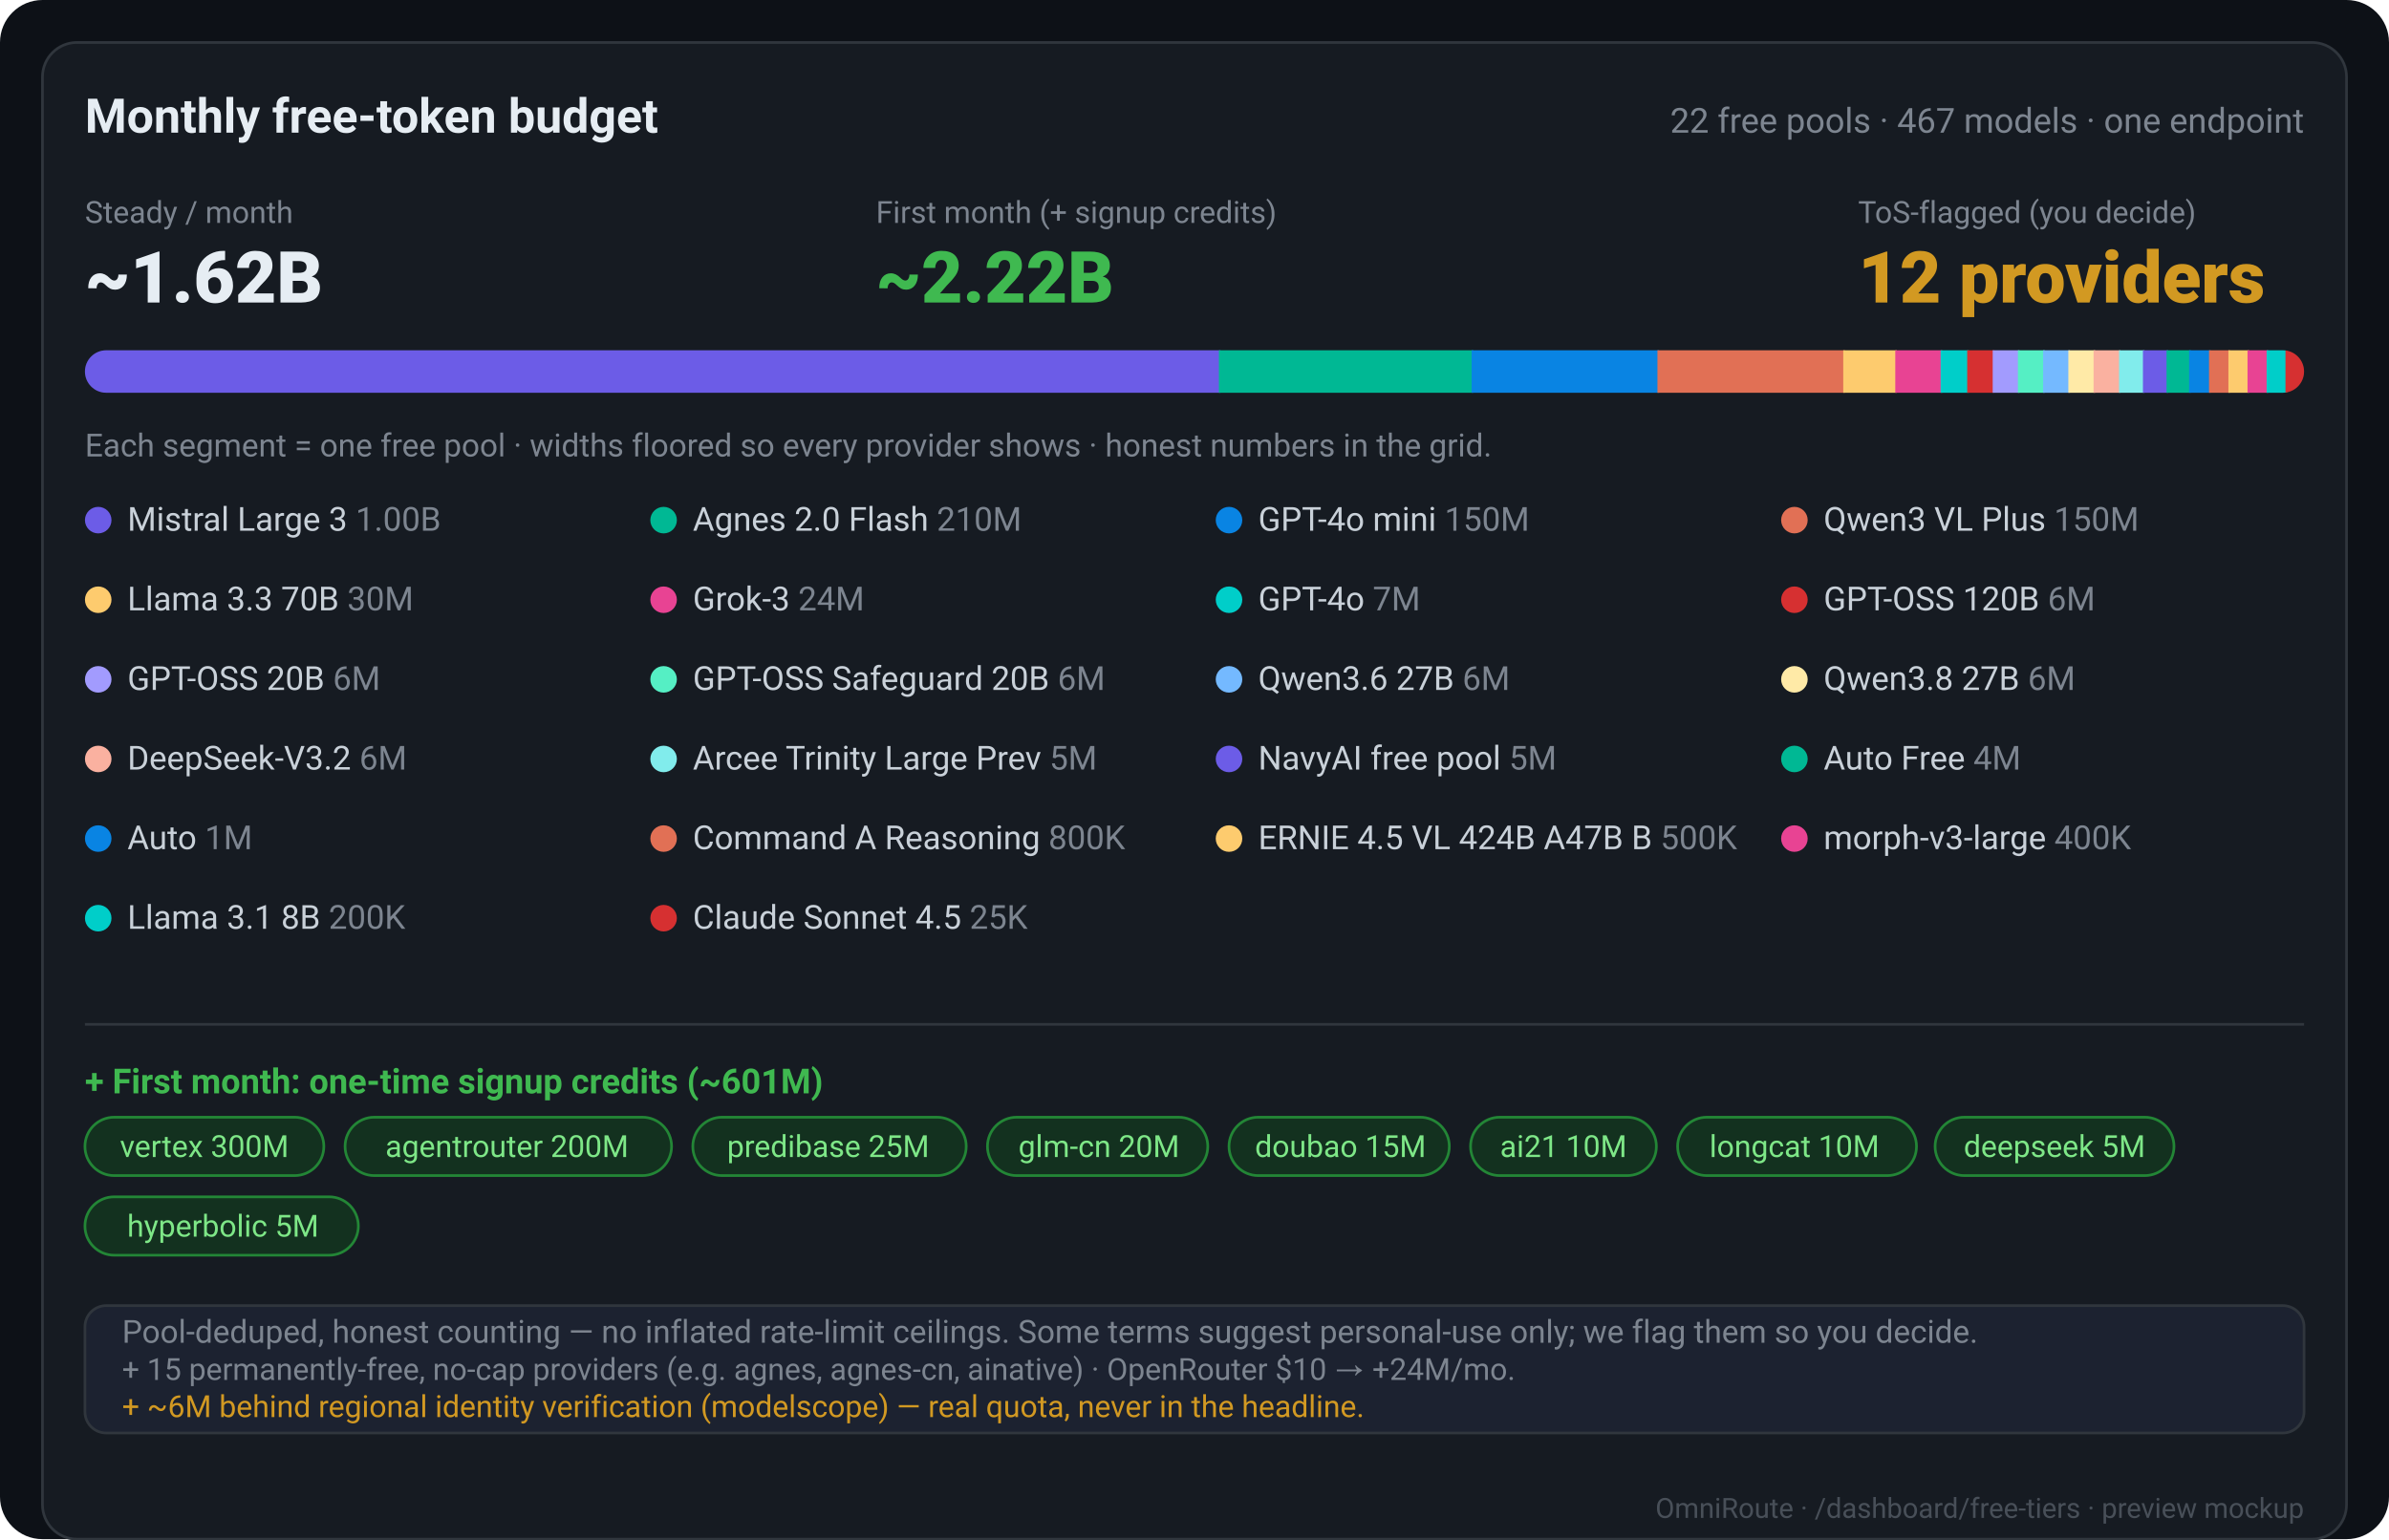
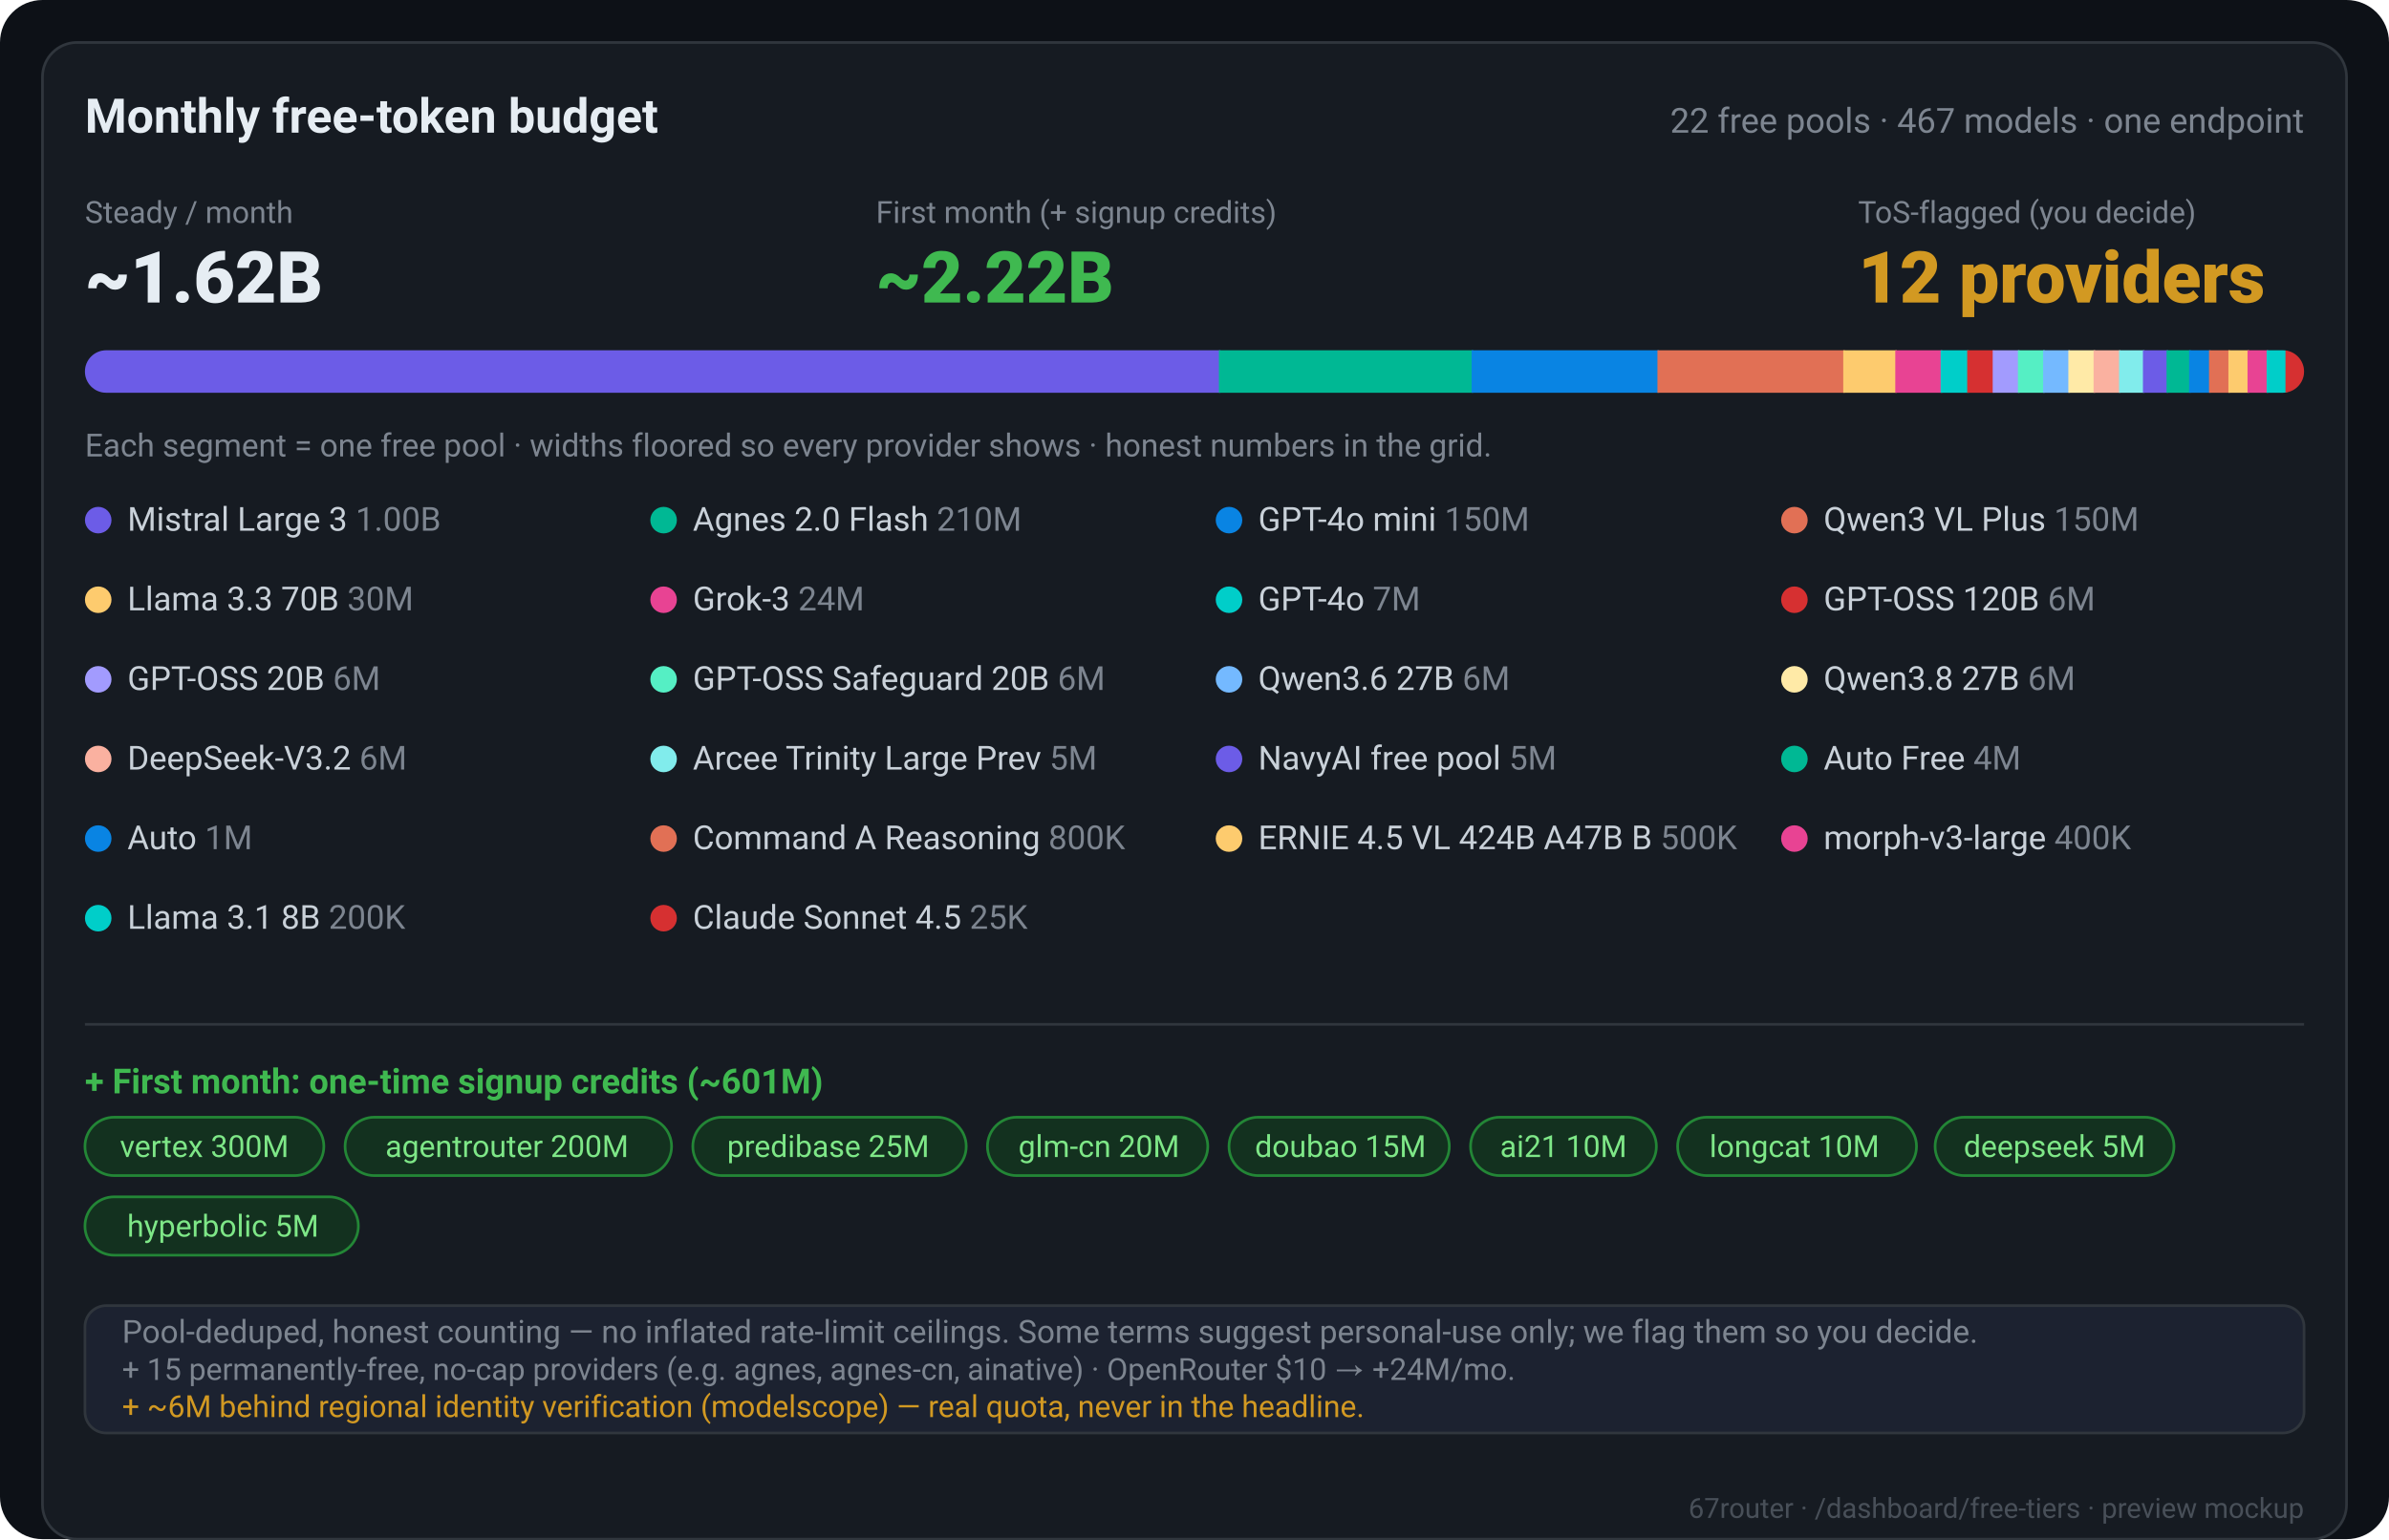
<svg xmlns="http://www.w3.org/2000/svg" width="900" height="580" viewBox="0 0 900 580" font-family="-apple-system,Segoe UI,Roboto,Helvetica,Arial,sans-serif">
  <rect width="900" height="580" rx="16" fill="#0d1117" />
  <rect x="16" y="16" width="868" height="564" rx="13" fill="#161b22" stroke="#30363d" />
-   <text x="868" y="572" fill="#484f58" font-size="10.5" text-anchor="end">OmniRoute · /dashboard/free-tiers · preview mockup</text>
+   <text x="868" y="572" fill="#484f58" font-size="10.5" text-anchor="end">67router · /dashboard/free-tiers · preview mockup</text>
  <text x="32" y="50" fill="#e6edf3" font-size="18" font-weight="700">Monthly free-token budget</text>
  <text x="868" y="50" fill="#7d8590" font-size="13" text-anchor="end">22 free pools · 467 models · one endpoint</text>
  <text x="32" y="84" fill="#7d8590" font-size="11.5">Steady / month</text>
  <text x="32" y="114" fill="#e6edf3" font-size="27" font-weight="800">~1.62B</text>
  <text x="330" y="84" fill="#7d8590" font-size="11.5">First month (+ signup credits)</text>
  <text x="330" y="114" fill="#3fb950" font-size="27" font-weight="800">~2.22B</text>
  <text x="700" y="84" fill="#7d8590" font-size="11.5">ToS-flagged (you decide)</text>
  <text x="700" y="114" fill="#d29922" font-size="27" font-weight="800">12 providers</text>
  <clipPath id="bar">
    <rect x="32" y="132" width="836" height="16" rx="8" />
  </clipPath>
  <g clip-path="url(#bar)">
    <rect x="32" y="132" width="836" height="16" fill="#21262d" />
    <rect x="32.0" y="132" width="427.8" height="16" fill="#6c5ce7" />
    <rect x="459.2" y="132" width="95.8" height="16" fill="#00b894" />
    <rect x="554.4" y="132" width="70.6" height="16" fill="#0984e3" />
    <rect x="624.4" y="132" width="70.6" height="16" fill="#e17055" />
    <rect x="694.4" y="132" width="20.2" height="16" fill="#fdcb6e" />
    <rect x="714.0" y="132" width="17.7" height="16" fill="#e84393" />
    <rect x="731.1" y="132" width="10.6" height="16" fill="#00cec9" />
    <rect x="741.1" y="132" width="10.1" height="16" fill="#d63031" />
    <rect x="750.7" y="132" width="10.1" height="16" fill="#a29bfe" />
    <rect x="760.2" y="132" width="10.1" height="16" fill="#55efc4" />
    <rect x="769.7" y="132" width="10.1" height="16" fill="#74b9ff" />
    <rect x="779.2" y="132" width="10.1" height="16" fill="#ffeaa7" />
    <rect x="788.7" y="132" width="10.1" height="16" fill="#fab1a0" />
    <rect x="798.3" y="132" width="9.6" height="16" fill="#81ecec" />
    <rect x="807.3" y="132" width="9.5" height="16" fill="#6c5ce7" />
    <rect x="816.2" y="132" width="9.1" height="16" fill="#00b894" />
    <rect x="824.7" y="132" width="8.1" height="16" fill="#0984e3" />
    <rect x="832.2" y="132" width="7.9" height="16" fill="#e17055" />
    <rect x="839.5" y="132" width="7.8" height="16" fill="#fdcb6e" />
    <rect x="846.7" y="132" width="7.8" height="16" fill="#e84393" />
    <rect x="853.9" y="132" width="7.7" height="16" fill="#00cec9" />
    <rect x="861.0" y="132" width="7.6" height="16" fill="#d63031" />
  </g>
  <text x="32" y="172" fill="#7d8590" font-size="12">Each segment = one free pool · widths floored so every provider shows · honest numbers in the grid.</text>
  <circle cx="37" cy="196" r="5" fill="#6c5ce7" />
  <text x="48" y="200" fill="#c9d1d9" font-size="12.5">Mistral Large 3 <tspan fill="#7d8590">1.00B</tspan>
  </text>
  <circle cx="250" cy="196" r="5" fill="#00b894" />
  <text x="261" y="200" fill="#c9d1d9" font-size="12.5">Agnes 2.0 Flash <tspan fill="#7d8590">210M</tspan>
  </text>
  <circle cx="463" cy="196" r="5" fill="#0984e3" />
  <text x="474" y="200" fill="#c9d1d9" font-size="12.5">GPT-4o mini <tspan fill="#7d8590">150M</tspan>
  </text>
  <circle cx="676" cy="196" r="5" fill="#e17055" />
  <text x="687" y="200" fill="#c9d1d9" font-size="12.5">Qwen3 VL Plus <tspan fill="#7d8590">150M</tspan>
  </text>
  <circle cx="37" cy="226" r="5" fill="#fdcb6e" />
  <text x="48" y="230" fill="#c9d1d9" font-size="12.5">Llama 3.3 70B <tspan fill="#7d8590">30M</tspan>
  </text>
  <circle cx="250" cy="226" r="5" fill="#e84393" />
  <text x="261" y="230" fill="#c9d1d9" font-size="12.5">Grok-3 <tspan fill="#7d8590">24M</tspan>
  </text>
  <circle cx="463" cy="226" r="5" fill="#00cec9" />
  <text x="474" y="230" fill="#c9d1d9" font-size="12.5">GPT-4o <tspan fill="#7d8590">7M</tspan>
  </text>
  <circle cx="676" cy="226" r="5" fill="#d63031" />
  <text x="687" y="230" fill="#c9d1d9" font-size="12.5">GPT-OSS 120B <tspan fill="#7d8590">6M</tspan>
  </text>
  <circle cx="37" cy="256" r="5" fill="#a29bfe" />
  <text x="48" y="260" fill="#c9d1d9" font-size="12.5">GPT-OSS 20B <tspan fill="#7d8590">6M</tspan>
  </text>
  <circle cx="250" cy="256" r="5" fill="#55efc4" />
  <text x="261" y="260" fill="#c9d1d9" font-size="12.5">GPT-OSS Safeguard 20B <tspan fill="#7d8590">6M</tspan>
  </text>
  <circle cx="463" cy="256" r="5" fill="#74b9ff" />
  <text x="474" y="260" fill="#c9d1d9" font-size="12.5">Qwen3.6 27B <tspan fill="#7d8590">6M</tspan>
  </text>
  <circle cx="676" cy="256" r="5" fill="#ffeaa7" />
  <text x="687" y="260" fill="#c9d1d9" font-size="12.5">Qwen3.8 27B <tspan fill="#7d8590">6M</tspan>
  </text>
  <circle cx="37" cy="286" r="5" fill="#fab1a0" />
  <text x="48" y="290" fill="#c9d1d9" font-size="12.5">DeepSeek-V3.2 <tspan fill="#7d8590">6M</tspan>
  </text>
  <circle cx="250" cy="286" r="5" fill="#81ecec" />
  <text x="261" y="290" fill="#c9d1d9" font-size="12.5">Arcee Trinity Large Prev <tspan fill="#7d8590">5M</tspan>
  </text>
  <circle cx="463" cy="286" r="5" fill="#6c5ce7" />
  <text x="474" y="290" fill="#c9d1d9" font-size="12.5">NavyAI free pool <tspan fill="#7d8590">5M</tspan>
  </text>
  <circle cx="676" cy="286" r="5" fill="#00b894" />
  <text x="687" y="290" fill="#c9d1d9" font-size="12.5">Auto Free <tspan fill="#7d8590">4M</tspan>
  </text>
  <circle cx="37" cy="316" r="5" fill="#0984e3" />
  <text x="48" y="320" fill="#c9d1d9" font-size="12.5">Auto <tspan fill="#7d8590">1M</tspan>
  </text>
  <circle cx="250" cy="316" r="5" fill="#e17055" />
  <text x="261" y="320" fill="#c9d1d9" font-size="12.5">Command A Reasoning <tspan fill="#7d8590">800K</tspan>
  </text>
  <circle cx="463" cy="316" r="5" fill="#fdcb6e" />
  <text x="474" y="320" fill="#c9d1d9" font-size="12.5">ERNIE 4.5 VL 424B A47B B <tspan fill="#7d8590">500K</tspan>
  </text>
  <circle cx="676" cy="316" r="5" fill="#e84393" />
  <text x="687" y="320" fill="#c9d1d9" font-size="12.5">morph-v3-large <tspan fill="#7d8590">400K</tspan>
  </text>
  <circle cx="37" cy="346" r="5" fill="#00cec9" />
  <text x="48" y="350" fill="#c9d1d9" font-size="12.5">Llama 3.1 8B <tspan fill="#7d8590">200K</tspan>
  </text>
  <circle cx="250" cy="346" r="5" fill="#d63031" />
  <text x="261" y="350" fill="#c9d1d9" font-size="12.5">Claude Sonnet 4.5 <tspan fill="#7d8590">25K</tspan>
  </text>
  <line x1="32" y1="386" x2="868" y2="386" stroke="#30363d" />
  <text x="32" y="412" fill="#3fb950" font-size="13" font-weight="700">+ First month: one-time signup credits (~601M)</text>
  <rect x="32" y="421" width="90" height="22" rx="11" fill="#13311f" stroke="#238636" />
  <text x="77" y="436" fill="#7ee787" font-size="11.5" text-anchor="middle">vertex 300M</text>
  <rect x="130" y="421" width="123" height="22" rx="11" fill="#13311f" stroke="#238636" />
  <text x="191" y="436" fill="#7ee787" font-size="11.5" text-anchor="middle">agentrouter 200M</text>
  <rect x="261" y="421" width="103" height="22" rx="11" fill="#13311f" stroke="#238636" />
  <text x="312" y="436" fill="#7ee787" font-size="11.5" text-anchor="middle">predibase 25M</text>
  <rect x="372" y="421" width="83" height="22" rx="11" fill="#13311f" stroke="#238636" />
  <text x="414" y="436" fill="#7ee787" font-size="11.5" text-anchor="middle">glm-cn 20M</text>
  <rect x="463" y="421" width="83" height="22" rx="11" fill="#13311f" stroke="#238636" />
  <text x="505" y="436" fill="#7ee787" font-size="11.5" text-anchor="middle">doubao 15M</text>
  <rect x="554" y="421" width="70" height="22" rx="11" fill="#13311f" stroke="#238636" />
  <text x="589" y="436" fill="#7ee787" font-size="11.5" text-anchor="middle">ai21 10M</text>
  <rect x="632" y="421" width="90" height="22" rx="11" fill="#13311f" stroke="#238636" />
  <text x="676" y="436" fill="#7ee787" font-size="11.5" text-anchor="middle">longcat 10M</text>
  <rect x="729" y="421" width="90" height="22" rx="11" fill="#13311f" stroke="#238636" />
  <text x="774" y="436" fill="#7ee787" font-size="11.5" text-anchor="middle">deepseek 5M</text>
  <rect x="32" y="451" width="103" height="22" rx="11" fill="#13311f" stroke="#238636" />
  <text x="84" y="466" fill="#7ee787" font-size="11.5" text-anchor="middle">hyperbolic 5M</text>
  <rect x="32" y="492" width="836" height="48" rx="8" fill="#1c2230" stroke="#30363d" />
  <text x="46" y="506" fill="#7d8590" font-size="12">Pool-deduped, honest counting — no inflated rate-limit ceilings. Some terms suggest personal-use only; we flag them so you decide.</text>
  <text x="46" y="520" fill="#7d8590" font-size="11.5">+ 15 permanently-free, no-cap providers (e.g. agnes, agnes-cn, ainative) · OpenRouter $10 → +24M/mo.</text>
  <text x="46" y="534" fill="#d29922" font-size="11.5">+ ~6M behind regional identity verification (modelscope) — real quota, never in the headline.</text>
</svg>
